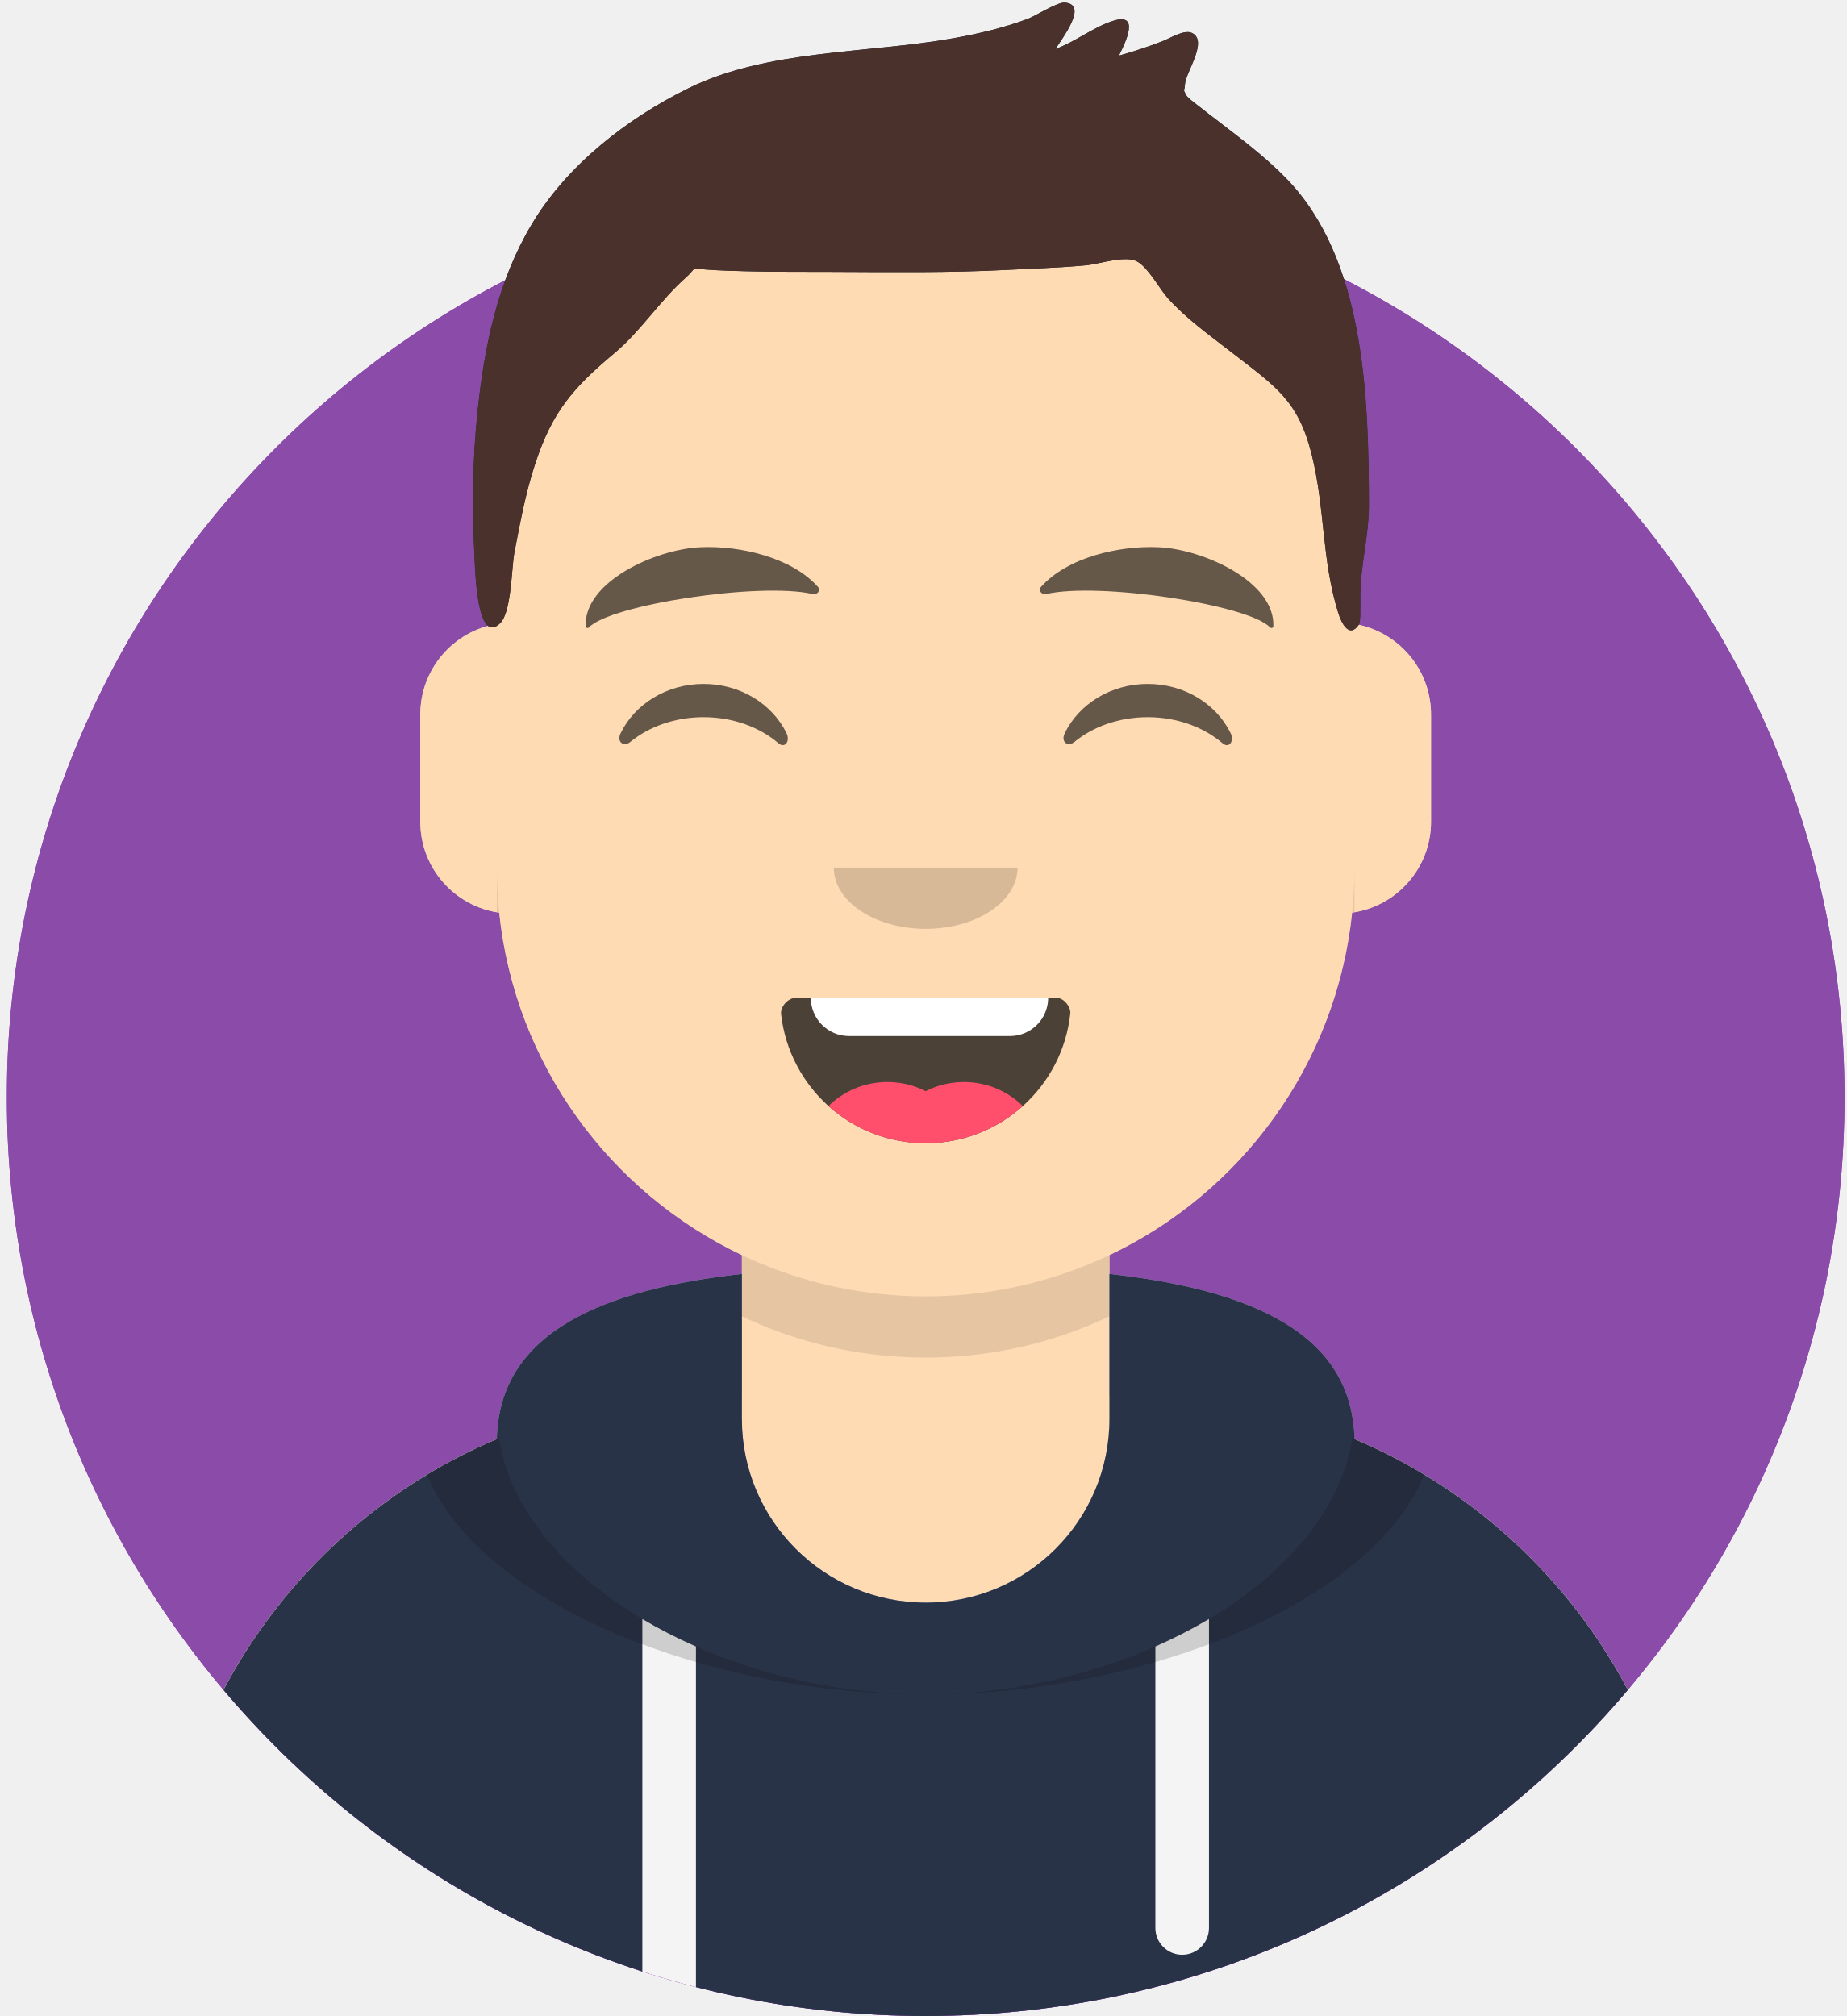
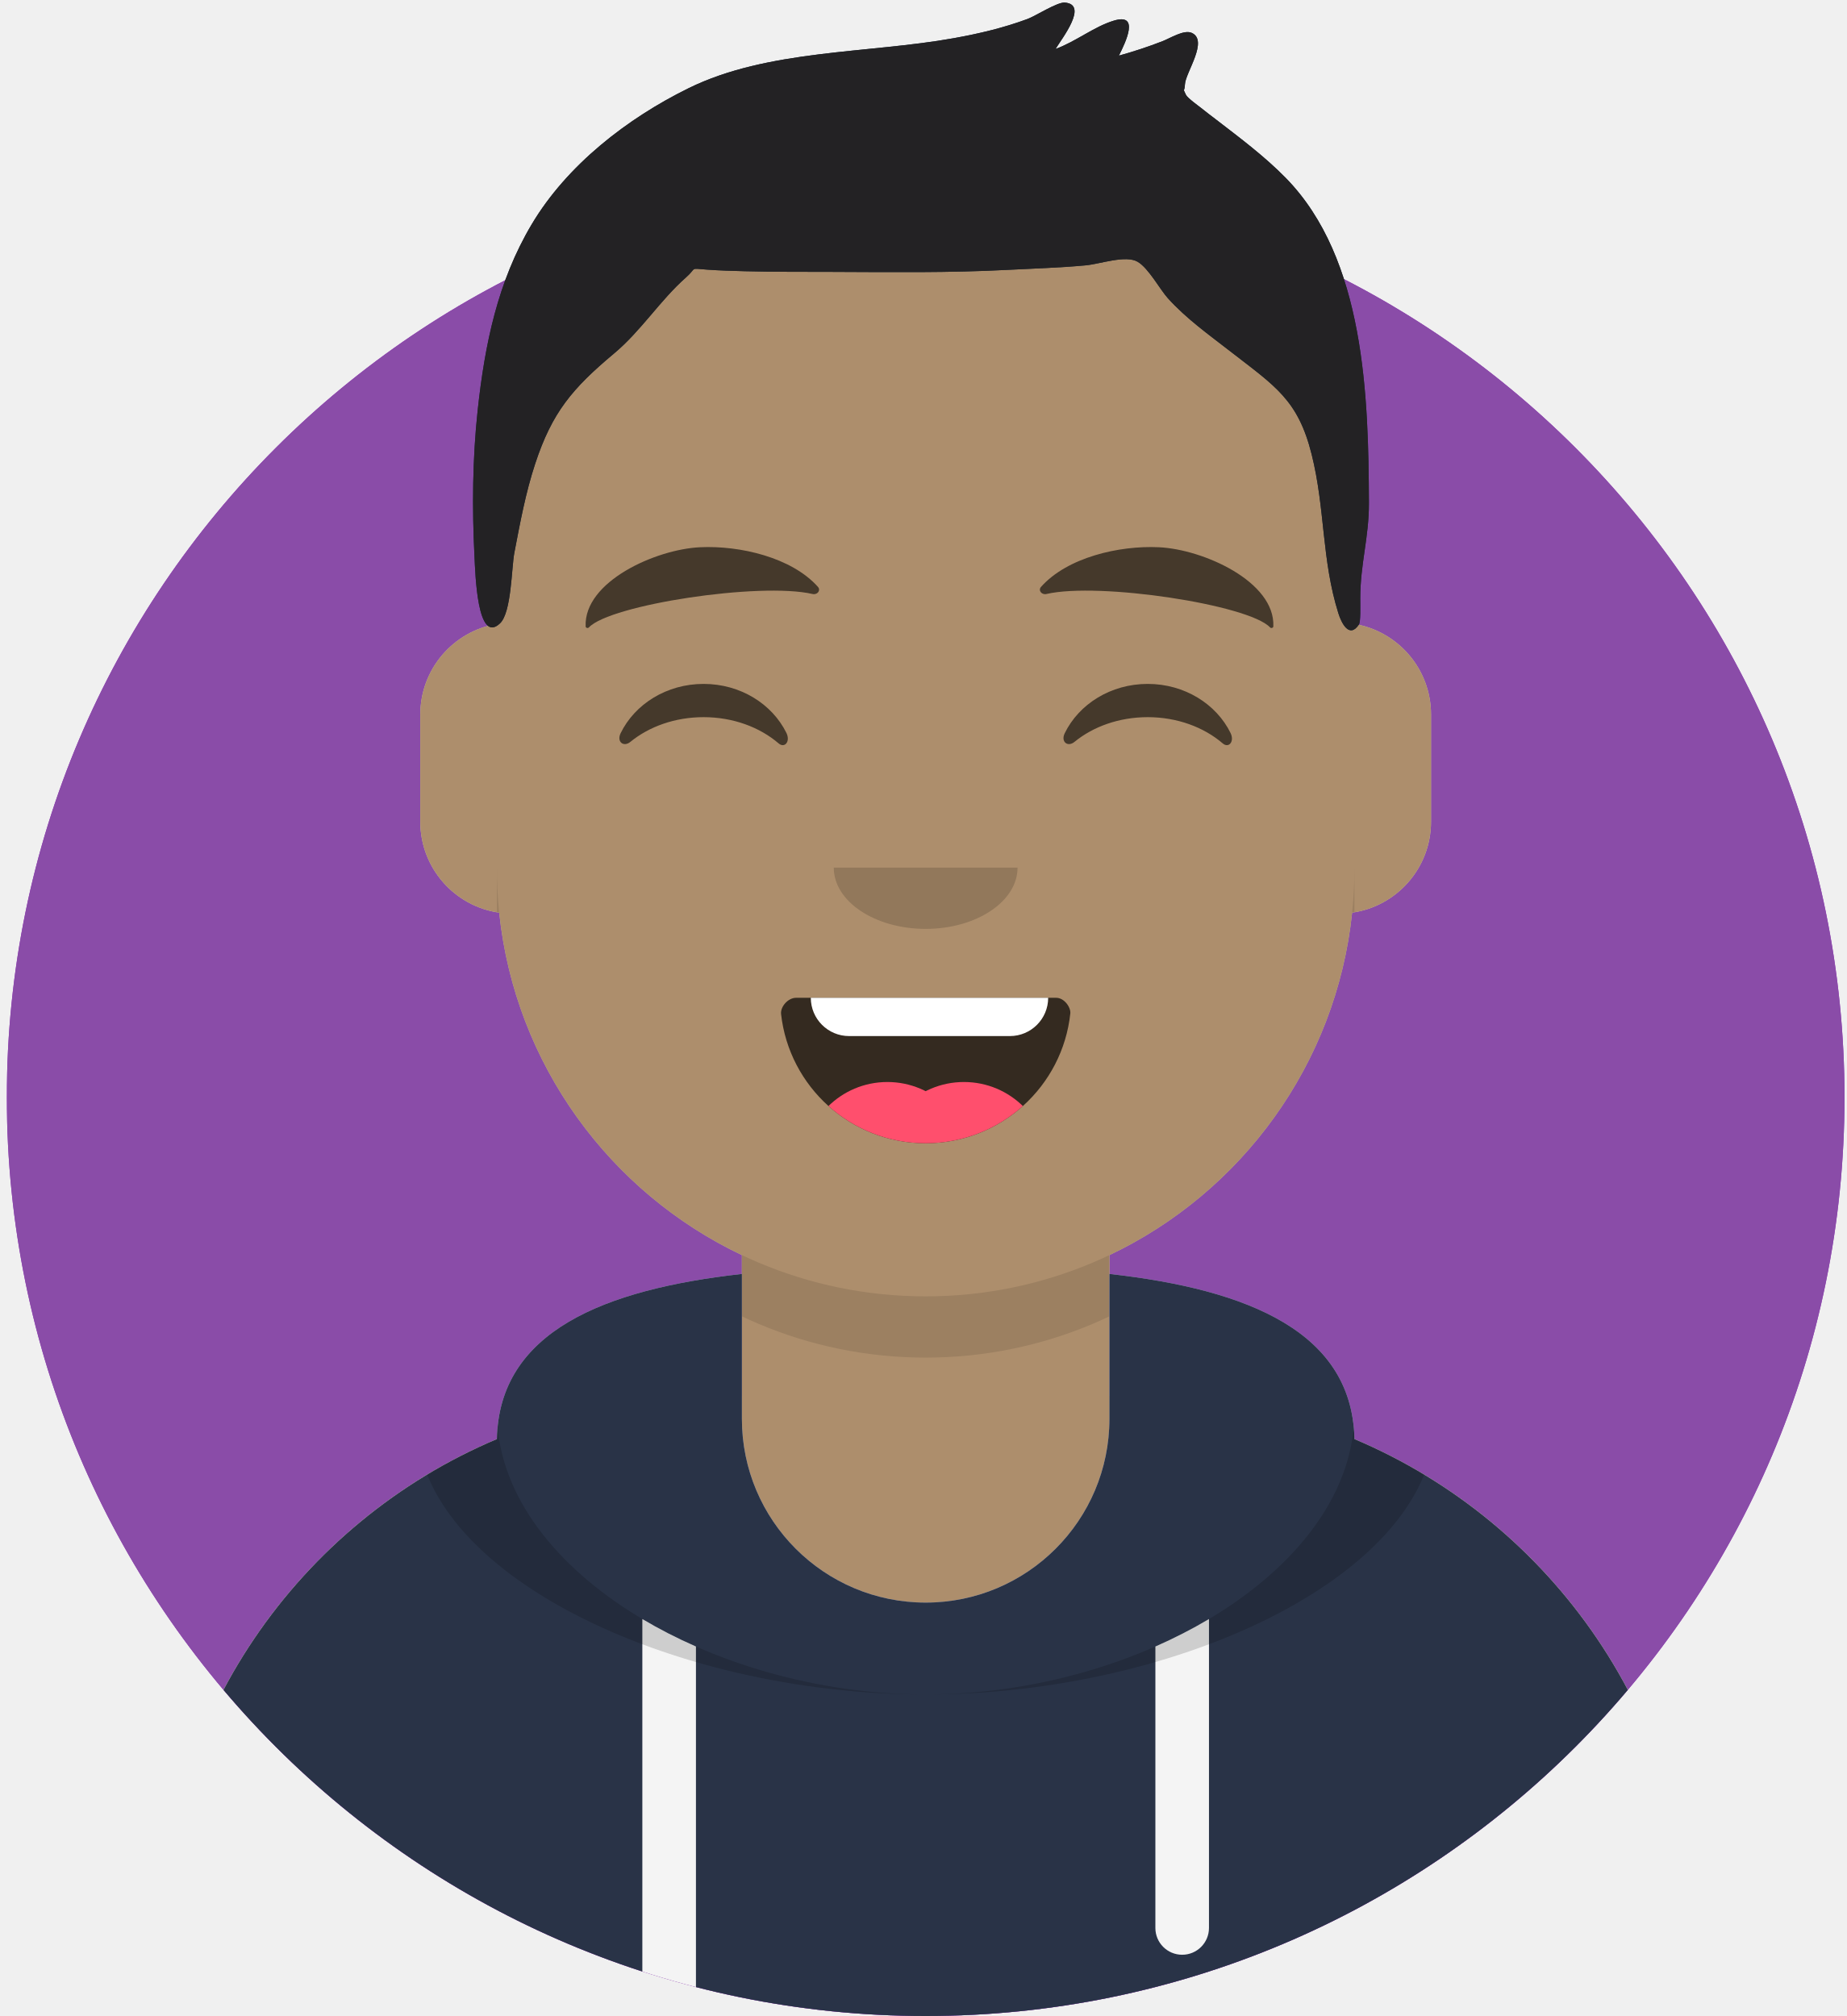
<svg xmlns="http://www.w3.org/2000/svg" xmlns:xlink="http://www.w3.org/1999/xlink" width="217px" height="237px" viewBox="0 0 217 237" version="1.1">
  <defs>
    <circle id="path-1" cx="108" cy="108" r="108" />
    <path d="M-3.19744231e-14,144 L-3.19744231e-14,-1.42108547e-14 L237.6,-1.42108547e-14 L237.6,144 L226.8,144 C226.8,203.647 178.447,252 118.8,252 C59.153,252 10.8,203.647 10.8,144 L10.8,144 L-3.19744231e-14,144 Z" id="path-3" />
    <path d="M90,0 C117.835,-5.11323436e-15 140.4,22.565 140.4,50.4 L140.401,55.949 C145.508,56.807 149.4,61.249 149.4,66.6 L149.4,79.2 C149.4,84.647 145.367,89.152 140.125,89.893 C138.265,107.718 127.114,122.78 111.601,130.149 L111.6,146.7 L115.2,146.7 C150.988,146.7 180,175.712 180,211.5 L180,219.6 L0,219.6 L0,211.5 C-4.38277231e-15,175.712 29.012,146.7 64.8,146.7 L68.4,146.7 L68.4,130.15 C52.886,122.78 41.735,107.718 39.875,89.893 C34.633,89.152 30.6,84.647 30.6,79.2 L30.6,66.6 C30.6,61.249 34.492,56.806 39.6,55.949 L39.6,50.4 C39.6,22.565 62.165,5.11323436e-15 90,0 Z" id="path-5" />
    <path d="M140.401,11.764 C156.691,13.587 169.2,18.597 169.2,31.569 L169.194,31.18 C192.467,41.01 208.8,64.047 208.8,90.9 L208.8,99 L28.8,99 L28.8,90.9 C28.8,64.047 45.133,41.01 68.406,31.18 C68.653,18.496 81.073,13.568 97.2,11.764 L97.2,28.8 C97.2,40.729 106.871,50.4 118.8,50.4 C130.729,50.4 140.4,40.729 140.4,28.8 L140.4,28.8 Z" id="path-7" />
    <path d="M31.606,13.615 C32.558,22.158 39.803,28.8 48.6,28.8 C57.424,28.8 64.687,22.117 65.603,13.536 C65.676,12.845 64.905,11.7 63.938,11.7 C50.534,11.7 40.264,11.7 33.378,11.7 C32.406,11.7 31.511,12.761 31.606,13.615 Z" id="path-9" />
    <rect id="path-11" x="0" y="0" width="237.6" height="252" />
    <path d="M118.135,20.928 C115.651,18.39 112.767,16.236 109.962,14.076 C109.343,13.6 108.715,13.135 108.109,12.641 C107.972,12.528 106.563,11.519 106.394,11.148 C105.988,10.254 106.224,10.95 106.28,9.884 C106.35,8.535 109.1,4.727 107.048,3.854 C106.146,3.47 104.536,4.492 103.67,4.83 C101.977,5.49 100.263,6.054 98.512,6.54 C99.351,4.869 100.95,1.524 97.944,2.419 C95.603,3.116 93.421,4.91 91.068,5.753 C91.847,4.477 94.96,0.523 92.147,0.302 C91.271,0.233 88.724,1.875 87.782,2.226 C84.959,3.275 82.075,3.953 79.111,4.487 C69.033,6.304 57.248,5.786 47.923,10.374 C40.735,13.911 33.636,19.4 29.484,26.389 C25.481,33.125 23.984,40.498 23.146,48.217 C22.532,53.882 22.482,59.738 22.769,65.424 C22.863,67.287 23.073,75.874 25.779,73.273 C27.127,71.978 27.117,66.745 27.457,64.974 C28.133,61.451 28.783,57.911 29.91,54.5 C31.895,48.49 34.238,45.687 39.184,41.547 C42.359,38.89 44.588,35.3 47.625,32.62 C48.99,31.416 47.949,31.542 50.143,31.7 C51.616,31.806 53.097,31.846 54.574,31.885 C57.99,31.974 61.412,31.951 64.829,31.963 C71.711,31.988 78.561,32.085 85.437,31.725 C88.492,31.565 91.556,31.478 94.603,31.195 C96.306,31.038 99.326,29.947 100.728,30.78 C102.01,31.543 103.342,34.034 104.263,35.054 C106.438,37.464 109.032,39.305 111.576,41.282 C116.881,45.403 119.559,46.98 121.17,53.421 C122.775,59.838 122.325,65.791 124.312,72.106 C124.662,73.217 125.586,75.13 126.726,73.415 C126.937,73.096 126.883,71.345 126.883,70.337 C126.883,66.27 127.913,63.218 127.9,59.123 C127.849,46.674 127.447,30.442 118.135,20.928 Z" id="path-13" />
  </defs>
  <g id="Website" stroke="none" stroke-width="1" fill="none" fill-rule="evenodd">
    <g id="mf-avatar" transform="translate(-10, -15)">
      <g id="Circle" transform="translate(10.8, 36)">
        <mask id="mask-2" fill="white">
          <use xlink:href="#path-1" />
        </mask>
        <use id="Circle-Background" fill="#972dc2" xlink:href="#path-1" />
        <g id="🖍-Circle-Color" mask="url(#mask-2)" fill="#8a4ca8">
          <rect id="🖍Color" x="0" y="0" width="216.445" height="216" />
        </g>
      </g>
      <mask id="mask-4" fill="white">
        <use xlink:href="#path-3" />
      </mask>
      <g id="Mask" />
      <g id="Avataaar" mask="url(#mask-4)">
        <g id="Body" transform="translate(28.8, 32.4)">
          <mask id="mask-6" fill="white">
            <use xlink:href="#path-5" />
          </mask>
          <use fill="#D0C6AC" xlink:href="#path-5" />
-           <g id="Skin/👶🏻-05-Pale" mask="url(#mask-6)" fill="#FFDBB4">
+           <g id="Skin/👶🏻-05-Pale" mask="url(#mask-6)" fill="#ad8e6c">
            <g transform="translate(-28.8, 0)" id="Color">
              <rect x="0" y="0" width="238.384" height="220.355" />
            </g>
          </g>
          <path d="M39.6,84.6 C39.6,112.435 62.165,135 90,135 C117.835,135 140.4,112.435 140.4,84.6 L140.4,84.6 L140.4,91.8 C140.4,119.635 117.835,142.2 90,142.2 C62.165,142.2 39.6,119.635 39.6,91.8 Z" id="Neck-Shadow" fill-opacity="0.1" fill="#000000" mask="url(#mask-6)" />
        </g>
        <g id="Clothing/Hoodie" transform="translate(0, 153)">
          <mask id="mask-8" fill="white">
            <use xlink:href="#path-7" />
          </mask>
          <use id="Hoodie" fill="#B7C1DB" fill-rule="evenodd" xlink:href="#path-7" />
          <g id="Color/Palette/Slate" mask="url(#mask-8)" fill="#293347" fill-rule="evenodd">
            <rect id="🖍Color" x="0" y="0" width="238.491" height="99" />
          </g>
          <path d="M91.8,55.565 L91.8,99 L85.5,99 L85.499,52.335 C87.483,53.514 89.592,54.594 91.8,55.565 Z M152.101,52.334 L152.1,88.65 C152.1,90.39 150.69,91.8 148.95,91.8 C147.21,91.8 145.8,90.39 145.8,88.65 L145.801,55.565 C148.009,54.594 150.118,53.513 152.101,52.334 Z" id="Straps" fill="#F4F4F4" fill-rule="evenodd" mask="url(#mask-8)" />
          <path d="M155.733,11.451 C169.28,14.013 178.65,19.118 178.65,29.077 C178.65,46.818 148.916,61.2 118.8,61.2 C88.684,61.2 58.95,46.818 58.95,29.077 C58.95,19.118 68.32,14.013 81.867,11.451 C73.689,14.466 68.4,19.534 68.4,27.969 C68.4,46.322 93.439,61.2 118.8,61.2 C144.161,61.2 169.2,46.322 169.2,27.969 C169.2,19.71 164.13,14.679 156.241,11.642 Z" id="Shadow" fill-opacity="0.16" fill="#000000" fill-rule="evenodd" mask="url(#mask-8)" />
        </g>
        <g id="Face" transform="translate(68.4, 73.8)">
          <g id="Mouth/Smile" transform="translate(1.8, 46.8)">
            <mask id="mask-10" fill="white">
              <use xlink:href="#path-9" />
            </mask>
            <use id="Mouth" fill-opacity="0.7" fill="#000000" fill-rule="evenodd" xlink:href="#path-9" />
            <path d="M39.6,1.8 L58.5,1.8 C60.985,1.8 63,3.815 63,6.3 L63,11.7 C63,14.185 60.985,16.2 58.5,16.2 L39.6,16.2 C37.115,16.2 35.1,14.185 35.1,11.7 L35.1,6.3 C35.1,3.815 37.115,1.8 39.6,1.8 Z" id="Teeth" fill="#FFFFFF" fill-rule="evenodd" mask="url(#mask-10)" />
            <g id="Tongue" stroke-width="1" fill-rule="evenodd" mask="url(#mask-10)" fill="#FF4F6D">
              <g transform="translate(34.2, 21.6)">
                <circle cx="9.9" cy="9.9" r="9.9" />
                <circle cx="18.9" cy="9.9" r="9.9" />
              </g>
            </g>
          </g>
          <g id="Nose/Default" transform="translate(25.2, 36)" fill="#000000" fill-opacity="0.16">
            <path d="M14.4,7.2 C14.4,11.176 19.235,14.4 25.2,14.4 L25.2,14.4 C31.165,14.4 36,11.176 36,7.2" id="Nose" />
          </g>
          <g id="Eyes/Happy-😁" transform="translate(0, 7.2)" fill="#000000" fill-opacity="0.6">
            <path d="M14.544,20.203 C16.206,16.784 19.948,14.4 24.298,14.4 C28.632,14.4 32.363,16.767 34.034,20.166 C34.53,21.176 33.824,22.003 33.112,21.39 C30.906,19.494 27.773,18.309 24.298,18.309 C20.931,18.309 17.886,19.421 15.694,21.214 C14.892,21.87 14.058,21.203 14.544,20.203 Z" id="Squint" />
            <path d="M66.744,20.203 C68.406,16.784 72.148,14.4 76.498,14.4 C80.832,14.4 84.563,16.767 86.234,20.166 C86.73,21.176 86.024,22.003 85.312,21.39 C83.106,19.494 79.973,18.309 76.498,18.309 C73.131,18.309 70.086,19.421 67.894,21.214 C67.092,21.87 66.258,21.203 66.744,20.203 Z" id="Squint" />
          </g>
          <g id="Eyebrow/Natural/Default-Natural" fill="#000000" fill-opacity="0.6">
            <path d="M23.435,5.589 C18.25,6.285 10.164,10.805 10.84,16.036 C10.862,16.207 11.121,16.261 11.233,16.118 C13.471,13.248 30.774,9.033 37.075,9.913 C37.652,9.994 38.032,9.399 37.639,9.027 C34.269,5.845 28.08,4.961 23.435,5.589" id="Eyebrow" transform="translate(24.3, 10.8) rotate(5) translate(-24.3, -10.8) " />
            <path d="M76.535,5.589 C71.35,6.285 63.264,10.805 63.94,16.036 C63.962,16.207 64.221,16.261 64.333,16.118 C66.571,13.248 83.874,9.033 90.175,9.913 C90.752,9.994 91.132,9.399 90.739,9.027 C87.369,5.845 81.18,4.961 76.535,5.589" id="Eyebrow" transform="translate(77.4, 10.8) scale(-1, 1) rotate(5) translate(-77.4, -10.8) " />
          </g>
        </g>
        <g id="Top">
          <mask id="mask-12" fill="white">
            <use xlink:href="#path-11" />
          </mask>
          <g id="Mask" />
          <g mask="url(#mask-12)">
            <g transform="translate(43, 15)">
              <mask id="mask-14" fill="white">
                <use xlink:href="#path-13" />
              </mask>
              <use id="Short-Hair" stroke="none" fill="#1F3140" fill-rule="evenodd" xlink:href="#path-13" />
              <g id="Color/Hair/Brown-Dark" stroke="none" fill="none" mask="url(#mask-14)" fill-rule="evenodd">
-                 <g transform="translate(-43.1, -15)" fill="#4A312C" id="Color">
+                 <g transform="translate(-43.1, -15)" fill="#232224" id="Color">
                  <rect x="0" y="0" width="239.107" height="252.406" />
                </g>
              </g>
            </g>
          </g>
        </g>
      </g>
    </g>
  </g>
</svg>
